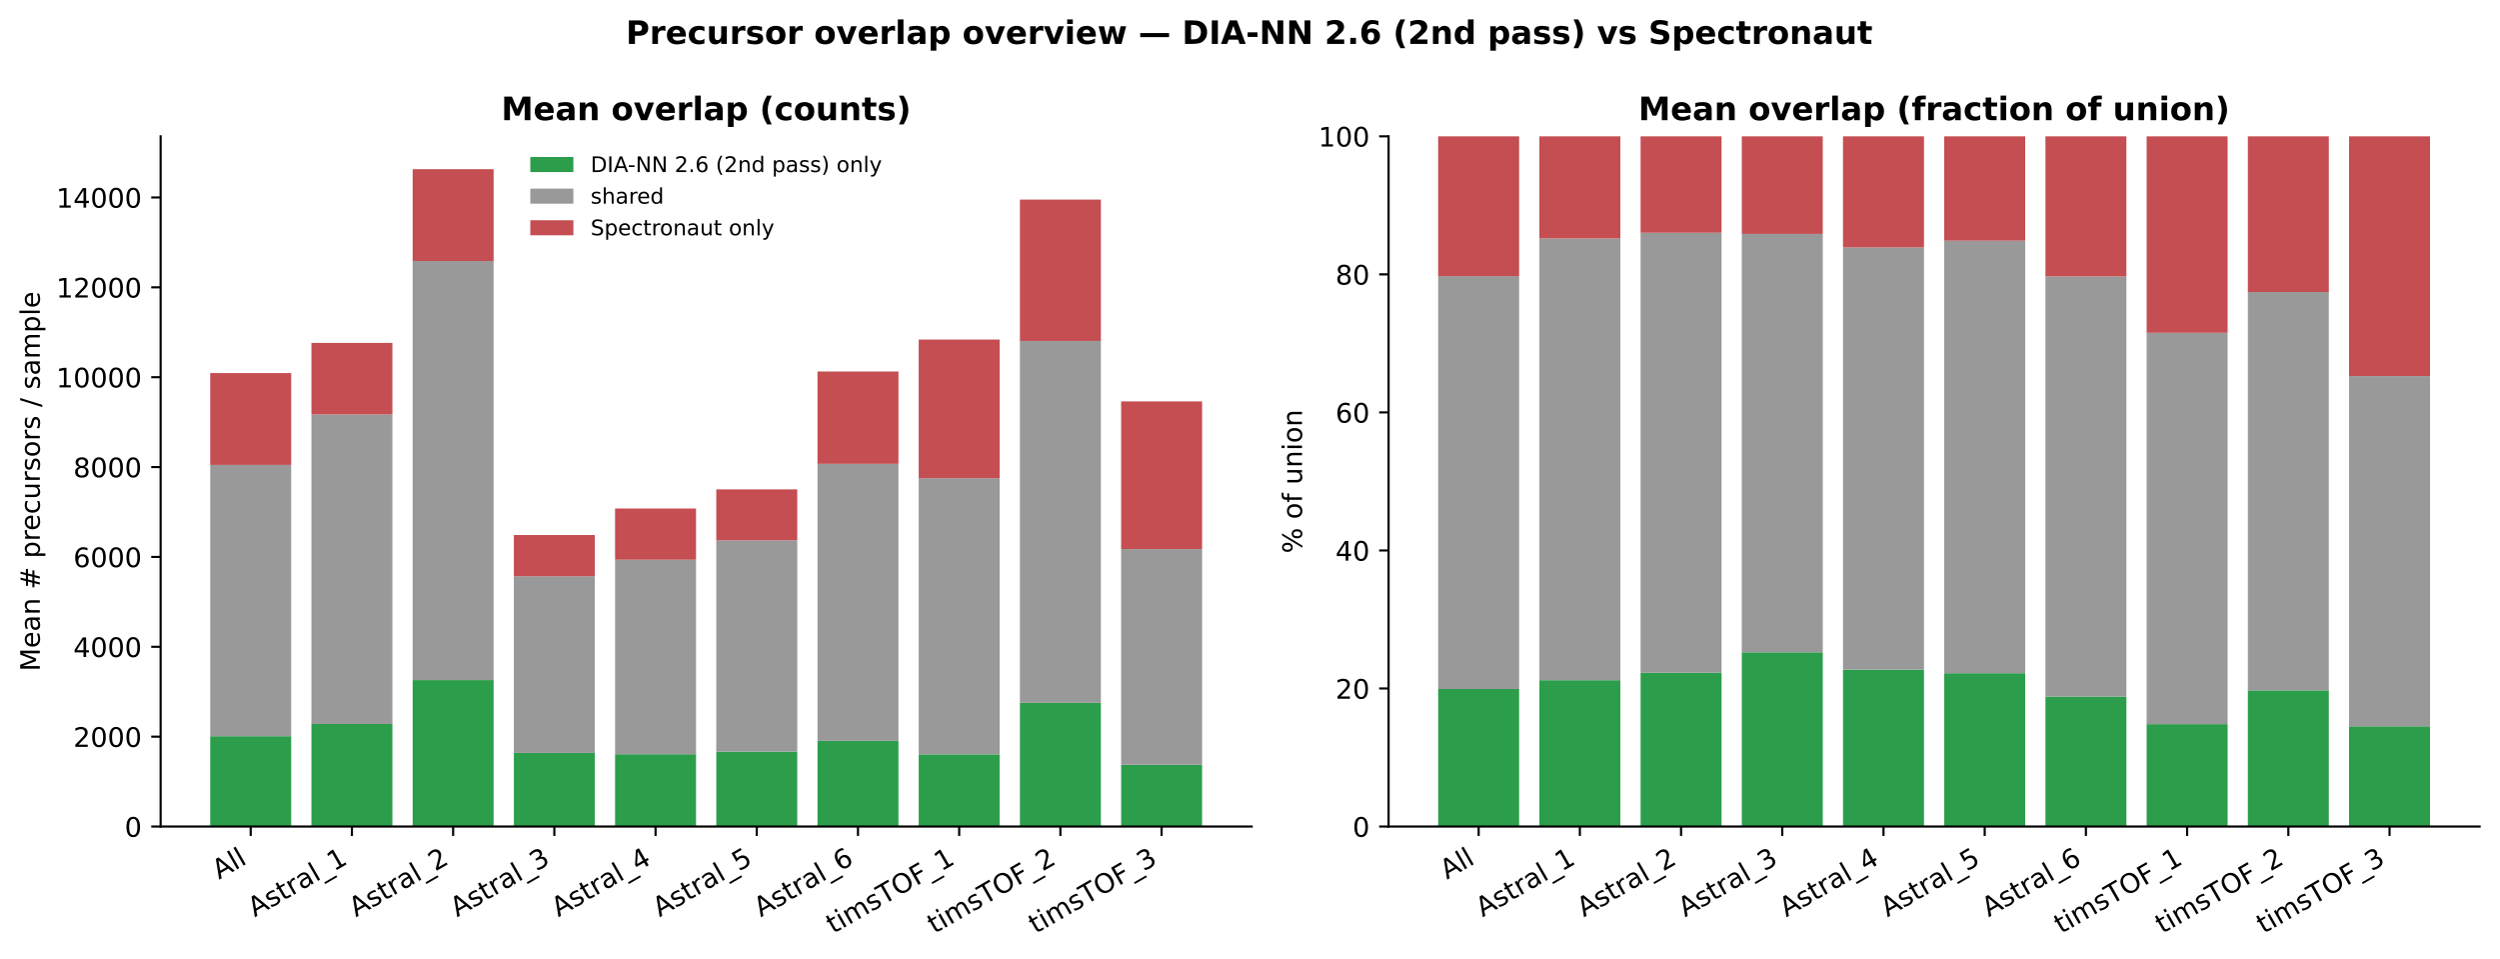
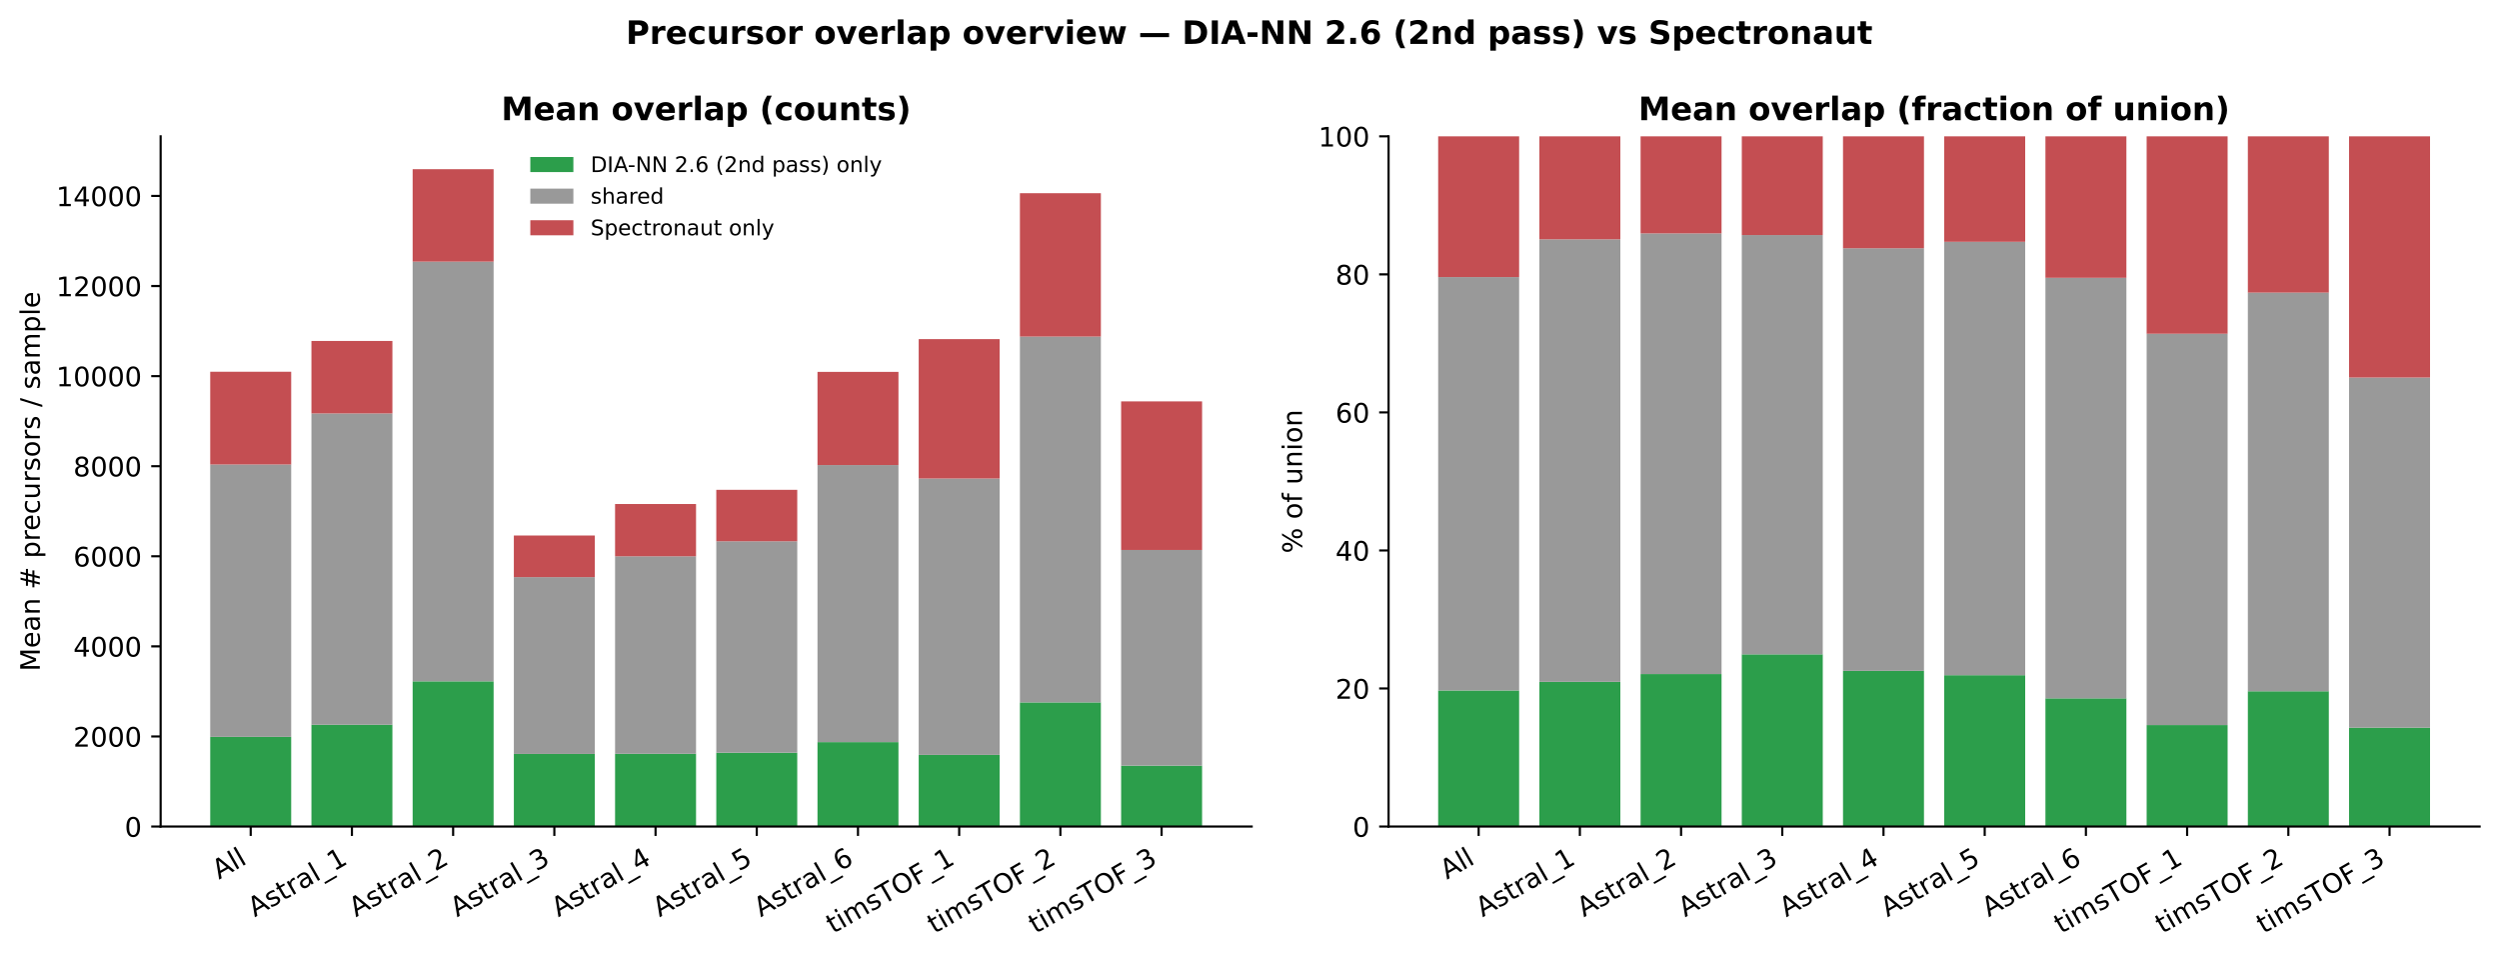
<svg xmlns="http://www.w3.org/2000/svg" xmlns:xlink="http://www.w3.org/1999/xlink" width="928.621pt" height="356.206pt" viewBox="0 0 928.621 356.206" version="1.1">
  <defs>
    <style type="text/css">*{stroke-linejoin: round; stroke-linecap: butt}</style>
  </defs>
  <g id="figure_1">
    <g id="patch_1">
      <path d="M 0 356.206  L 928.621 356.206  L 928.621 0  L 0 0  L 0 356.206  z " style="fill: none" />
    </g>
    <g id="axes_1">
      <g id="patch_2">
        <path d="M 59.691 307.013  L 465.121 307.013  L 465.121 50.64  L 59.691 50.64  L 59.691 307.013  z " style="fill: none" />
      </g>
      <g id="patch_3">
-         <path d="M 78.119 307.013  L 108.207 307.013  L 108.207 273.453  L 78.119 273.453  z " clip-path="url(#p6c760262a8)" style="fill: #2c9e4b" />
+         <path d="M 78.119 307.013  L 108.207 307.013  L 108.207 273.704  L 78.119 273.704  z " clip-path="url(#p20001c83b3)" style="fill: #2c9e4b" />
      </g>
      <g id="patch_4">
-         <path d="M 115.729 307.013  L 145.816 307.013  L 145.816 268.919  L 115.729 268.919  z " clip-path="url(#p6c760262a8)" style="fill: #2c9e4b" />
+         <path d="M 115.729 307.013  L 145.816 307.013  L 145.816 269.204  L 115.729 269.204  z " clip-path="url(#p20001c83b3)" style="fill: #2c9e4b" />
      </g>
      <g id="patch_5">
-         <path d="M 153.338 307.013  L 183.426 307.013  L 183.426 252.614  L 153.338 252.614  z " clip-path="url(#p6c760262a8)" style="fill: #2c9e4b" />
+         <path d="M 153.338 307.013  L 183.426 307.013  L 183.426 253.069  L 153.338 253.069  z " clip-path="url(#p20001c83b3)" style="fill: #2c9e4b" />
      </g>
      <g id="patch_6">
-         <path d="M 190.948 307.013  L 221.035 307.013  L 221.035 279.673  L 190.948 279.673  z " clip-path="url(#p6c760262a8)" style="fill: #2c9e4b" />
+         <path d="M 190.948 307.013  L 221.035 307.013  L 221.035 280.047  L 190.948 280.047  z " clip-path="url(#p20001c83b3)" style="fill: #2c9e4b" />
      </g>
      <g id="patch_7">
-         <path d="M 228.557 307.013  L 258.645 307.013  L 258.645 280.156  L 228.557 280.156  z " clip-path="url(#p6c760262a8)" style="fill: #2c9e4b" />
+         <path d="M 228.557 307.013  L 258.645 307.013  L 258.645 279.994  L 228.557 279.994  z " clip-path="url(#p20001c83b3)" style="fill: #2c9e4b" />
      </g>
      <g id="patch_8">
-         <path d="M 266.167 307.013  L 296.254 307.013  L 296.254 279.187  L 266.167 279.187  z " clip-path="url(#p6c760262a8)" style="fill: #2c9e4b" />
+         <path d="M 266.167 307.013  L 296.254 307.013  L 296.254 279.591  L 266.167 279.591  z " clip-path="url(#p20001c83b3)" style="fill: #2c9e4b" />
      </g>
      <g id="patch_9">
-         <path d="M 303.776 307.013  L 333.864 307.013  L 333.864 275.179  L 303.776 275.179  z " clip-path="url(#p6c760262a8)" style="fill: #2c9e4b" />
+         <path d="M 303.776 307.013  L 333.864 307.013  L 333.864 275.652  L 303.776 275.652  z " clip-path="url(#p20001c83b3)" style="fill: #2c9e4b" />
      </g>
      <g id="patch_10">
-         <path d="M 341.385 307.013  L 371.473 307.013  L 371.473 280.185  L 341.385 280.185  z " clip-path="url(#p6c760262a8)" style="fill: #2c9e4b" />
+         <path d="M 341.385 307.013  L 371.473 307.013  L 371.473 280.397  L 341.385 280.397  z " clip-path="url(#p20001c83b3)" style="fill: #2c9e4b" />
      </g>
      <g id="patch_11">
-         <path d="M 378.995 307.013  L 409.083 307.013  L 409.083 261.069  L 378.995 261.069  z " clip-path="url(#p6c760262a8)" style="fill: #2c9e4b" />
+         <path d="M 378.995 307.013  L 409.083 307.013  L 409.083 260.906  L 378.995 260.906  z " clip-path="url(#p20001c83b3)" style="fill: #2c9e4b" />
      </g>
      <g id="patch_12">
-         <path d="M 416.604 307.013  L 446.692 307.013  L 446.692 284.074  L 416.604 284.074  z " clip-path="url(#p6c760262a8)" style="fill: #2c9e4b" />
+         <path d="M 416.604 307.013  L 446.692 307.013  L 446.692 284.398  L 416.604 284.398  z " clip-path="url(#p20001c83b3)" style="fill: #2c9e4b" />
      </g>
      <g id="patch_13">
-         <path d="M 78.119 273.453  L 108.207 273.453  L 108.207 172.688  L 78.119 172.688  z " clip-path="url(#p6c760262a8)" style="fill: #999999" />
+         <path d="M 78.119 273.704  L 108.207 273.704  L 108.207 172.533  L 78.119 172.533  z " clip-path="url(#p20001c83b3)" style="fill: #999999" />
      </g>
      <g id="patch_14">
-         <path d="M 115.729 268.919  L 145.816 268.919  L 145.816 153.952  L 115.729 153.952  z " clip-path="url(#p6c760262a8)" style="fill: #999999" />
+         <path d="M 115.729 269.204  L 145.816 269.204  L 145.816 153.568  L 115.729 153.568  z " clip-path="url(#p20001c83b3)" style="fill: #999999" />
      </g>
      <g id="patch_15">
-         <path d="M 153.338 252.614  L 183.426 252.614  L 183.426 96.961  L 153.338 96.961  z " clip-path="url(#p6c760262a8)" style="fill: #999999" />
+         <path d="M 153.338 253.069  L 183.426 253.069  L 183.426 97.185  L 153.338 97.185  z " clip-path="url(#p20001c83b3)" style="fill: #999999" />
      </g>
      <g id="patch_16">
-         <path d="M 190.948 279.673  L 221.035 279.673  L 221.035 214.049  L 190.948 214.049  z " clip-path="url(#p6c760262a8)" style="fill: #999999" />
+         <path d="M 190.948 280.047  L 221.035 280.047  L 221.035 214.376  L 190.948 214.376  z " clip-path="url(#p20001c83b3)" style="fill: #999999" />
      </g>
      <g id="patch_17">
-         <path d="M 228.557 280.156  L 258.645 280.156  L 258.645 207.907  L 228.557 207.907  z " clip-path="url(#p6c760262a8)" style="fill: #999999" />
+         <path d="M 228.557 279.994  L 258.645 279.994  L 258.645 206.641  L 228.557 206.641  z " clip-path="url(#p20001c83b3)" style="fill: #999999" />
      </g>
      <g id="patch_18">
-         <path d="M 266.167 279.187  L 296.254 279.187  L 296.254 200.703  L 266.167 200.703  z " clip-path="url(#p6c760262a8)" style="fill: #999999" />
+         <path d="M 266.167 279.591  L 296.254 279.591  L 296.254 201.056  L 266.167 201.056  z " clip-path="url(#p20001c83b3)" style="fill: #999999" />
      </g>
      <g id="patch_19">
-         <path d="M 303.776 275.179  L 333.864 275.179  L 333.864 172.29  L 303.776 172.29  z " clip-path="url(#p6c760262a8)" style="fill: #999999" />
+         <path d="M 303.776 275.652  L 333.864 275.652  L 333.864 172.747  L 303.776 172.747  z " clip-path="url(#p20001c83b3)" style="fill: #999999" />
      </g>
      <g id="patch_20">
-         <path d="M 341.385 280.185  L 371.473 280.185  L 371.473 177.621  L 341.385 177.621  z " clip-path="url(#p6c760262a8)" style="fill: #999999" />
+         <path d="M 341.385 280.397  L 371.473 280.397  L 371.473 177.746  L 341.385 177.746  z " clip-path="url(#p20001c83b3)" style="fill: #999999" />
      </g>
      <g id="patch_21">
-         <path d="M 378.995 261.069  L 409.083 261.069  L 409.083 126.65  L 378.995 126.65  z " clip-path="url(#p6c760262a8)" style="fill: #999999" />
+         <path d="M 378.995 260.906  L 409.083 260.906  L 409.083 125.018  L 378.995 125.018  z " clip-path="url(#p20001c83b3)" style="fill: #999999" />
      </g>
      <g id="patch_22">
-         <path d="M 416.604 284.074  L 446.692 284.074  L 446.692 203.953  L 416.604 203.953  z " clip-path="url(#p6c760262a8)" style="fill: #999999" />
+         <path d="M 416.604 284.398  L 446.692 284.398  L 446.692 204.285  L 416.604 204.285  z " clip-path="url(#p20001c83b3)" style="fill: #999999" />
      </g>
      <g id="patch_23">
-         <path d="M 78.119 172.688  L 108.207 172.688  L 108.207 138.575  L 78.119 138.575  z " clip-path="url(#p6c760262a8)" style="fill: #c44e52" />
+         <path d="M 78.119 172.533  L 108.207 172.533  L 108.207 138.084  L 78.119 138.084  z " clip-path="url(#p20001c83b3)" style="fill: #c44e52" />
      </g>
      <g id="patch_24">
-         <path d="M 115.729 153.952  L 145.816 153.952  L 145.816 127.367  L 115.729 127.367  z " clip-path="url(#p6c760262a8)" style="fill: #c44e52" />
+         <path d="M 115.729 153.568  L 145.816 153.568  L 145.816 126.646  L 115.729 126.646  z " clip-path="url(#p20001c83b3)" style="fill: #c44e52" />
      </g>
      <g id="patch_25">
-         <path d="M 153.338 96.961  L 183.426 96.961  L 183.426 62.848  L 153.338 62.848  z " clip-path="url(#p6c760262a8)" style="fill: #c44e52" />
+         <path d="M 153.338 97.185  L 183.426 97.185  L 183.426 62.848  L 153.338 62.848  z " clip-path="url(#p20001c83b3)" style="fill: #c44e52" />
      </g>
      <g id="patch_26">
-         <path d="M 190.948 214.049  L 221.035 214.049  L 221.035 198.734  L 190.948 198.734  z " clip-path="url(#p6c760262a8)" style="fill: #c44e52" />
+         <path d="M 190.948 214.376  L 221.035 214.376  L 221.035 198.915  L 190.948 198.915  z " clip-path="url(#p20001c83b3)" style="fill: #c44e52" />
      </g>
      <g id="patch_27">
-         <path d="M 228.557 207.907  L 258.645 207.907  L 258.645 188.886  L 228.557 188.886  z " clip-path="url(#p6c760262a8)" style="fill: #c44e52" />
+         <path d="M 228.557 206.641  L 258.645 206.641  L 258.645 187.216  L 228.557 187.216  z " clip-path="url(#p20001c83b3)" style="fill: #c44e52" />
      </g>
      <g id="patch_28">
-         <path d="M 266.167 200.703  L 296.254 200.703  L 296.254 181.775  L 266.167 181.775  z " clip-path="url(#p6c760262a8)" style="fill: #c44e52" />
+         <path d="M 266.167 201.056  L 296.254 201.056  L 296.254 181.946  L 266.167 181.946  z " clip-path="url(#p20001c83b3)" style="fill: #c44e52" />
      </g>
      <g id="patch_29">
-         <path d="M 303.776 172.29  L 333.864 172.29  L 333.864 137.991  L 303.776 137.991  z " clip-path="url(#p6c760262a8)" style="fill: #c44e52" />
+         <path d="M 303.776 172.747  L 333.864 172.747  L 333.864 138.135  L 303.776 138.135  z " clip-path="url(#p20001c83b3)" style="fill: #c44e52" />
      </g>
      <g id="patch_30">
-         <path d="M 341.385 177.621  L 371.473 177.621  L 371.473 126.121  L 341.385 126.121  z " clip-path="url(#p6c760262a8)" style="fill: #c44e52" />
+         <path d="M 341.385 177.746  L 371.473 177.746  L 371.473 125.964  L 341.385 125.964  z " clip-path="url(#p20001c83b3)" style="fill: #c44e52" />
      </g>
      <g id="patch_31">
-         <path d="M 378.995 126.65  L 409.083 126.65  L 409.083 74.138  L 378.995 74.138  z " clip-path="url(#p6c760262a8)" style="fill: #c44e52" />
+         <path d="M 378.995 125.018  L 409.083 125.018  L 409.083 71.764  L 378.995 71.764  z " clip-path="url(#p20001c83b3)" style="fill: #c44e52" />
      </g>
      <g id="patch_32">
-         <path d="M 416.604 203.953  L 446.692 203.953  L 446.692 149.096  L 416.604 149.096  z " clip-path="url(#p6c760262a8)" style="fill: #c44e52" />
+         <path d="M 416.604 204.285  L 446.692 204.285  L 446.692 149.098  L 416.604 149.098  z " clip-path="url(#p20001c83b3)" style="fill: #c44e52" />
      </g>
      <g id="matplotlib.axis_1">
        <g id="xtick_1">
          <g id="line2d_1">
            <defs>
-               <path id="m33839b082f" d="M 0 0  L 0 3.5  " style="stroke: #000000; stroke-width: 0.8" />
+               <path id="m7e821d8a51" d="M 0 0  L 0 3.5  " style="stroke: #000000; stroke-width: 0.8" />
            </defs>
            <g>
-               <use xlink:href="#m33839b082f" x="93.163" y="307.013" style="stroke: #000000; stroke-width: 0.8" />
+               <use xlink:href="#m7e821d8a51" x="93.163" y="307.013" style="stroke: #000000; stroke-width: 0.8" />
            </g>
          </g>
          <g id="text_1">
            <text style="font-size: 10px; font-family: 'DejaVu Sans', 'Bitstream Vera Sans', 'Computer Modern Sans Serif', 'Lucida Grande', 'Verdana', 'Geneva', 'Lucid', 'Arial', 'Helvetica', 'Avant Garde', sans-serif" transform="translate(81.38719 326.7917) rotate(-30)">All</text>
          </g>
        </g>
        <g id="xtick_2">
          <g id="line2d_2">
            <g>
-               <use xlink:href="#m33839b082f" x="130.773" y="307.013" style="stroke: #000000; stroke-width: 0.8" />
+               <use xlink:href="#m7e821d8a51" x="130.773" y="307.013" style="stroke: #000000; stroke-width: 0.8" />
            </g>
          </g>
          <g id="text_2">
            <text style="font-size: 10px; font-family: 'DejaVu Sans', 'Bitstream Vera Sans', 'Computer Modern Sans Serif', 'Lucida Grande', 'Verdana', 'Geneva', 'Lucid', 'Arial', 'Helvetica', 'Avant Garde', sans-serif" transform="translate(94.64948 340.7682) rotate(-30)">Astral_1</text>
          </g>
        </g>
        <g id="xtick_3">
          <g id="line2d_3">
            <g>
-               <use xlink:href="#m33839b082f" x="168.382" y="307.013" style="stroke: #000000; stroke-width: 0.8" />
+               <use xlink:href="#m7e821d8a51" x="168.382" y="307.013" style="stroke: #000000; stroke-width: 0.8" />
            </g>
          </g>
          <g id="text_3">
            <text style="font-size: 10px; font-family: 'DejaVu Sans', 'Bitstream Vera Sans', 'Computer Modern Sans Serif', 'Lucida Grande', 'Verdana', 'Geneva', 'Lucid', 'Arial', 'Helvetica', 'Avant Garde', sans-serif" transform="translate(132.2589 340.7682) rotate(-30)">Astral_2</text>
          </g>
        </g>
        <g id="xtick_4">
          <g id="line2d_4">
            <g>
-               <use xlink:href="#m33839b082f" x="205.991" y="307.013" style="stroke: #000000; stroke-width: 0.8" />
+               <use xlink:href="#m7e821d8a51" x="205.991" y="307.013" style="stroke: #000000; stroke-width: 0.8" />
            </g>
          </g>
          <g id="text_4">
            <text style="font-size: 10px; font-family: 'DejaVu Sans', 'Bitstream Vera Sans', 'Computer Modern Sans Serif', 'Lucida Grande', 'Verdana', 'Geneva', 'Lucid', 'Arial', 'Helvetica', 'Avant Garde', sans-serif" transform="translate(169.8684 340.7682) rotate(-30)">Astral_3</text>
          </g>
        </g>
        <g id="xtick_5">
          <g id="line2d_5">
            <g>
-               <use xlink:href="#m33839b082f" x="243.601" y="307.013" style="stroke: #000000; stroke-width: 0.8" />
+               <use xlink:href="#m7e821d8a51" x="243.601" y="307.013" style="stroke: #000000; stroke-width: 0.8" />
            </g>
          </g>
          <g id="text_5">
            <text style="font-size: 10px; font-family: 'DejaVu Sans', 'Bitstream Vera Sans', 'Computer Modern Sans Serif', 'Lucida Grande', 'Verdana', 'Geneva', 'Lucid', 'Arial', 'Helvetica', 'Avant Garde', sans-serif" transform="translate(207.4779 340.7682) rotate(-30)">Astral_4</text>
          </g>
        </g>
        <g id="xtick_6">
          <g id="line2d_6">
            <g>
-               <use xlink:href="#m33839b082f" x="281.21" y="307.013" style="stroke: #000000; stroke-width: 0.8" />
+               <use xlink:href="#m7e821d8a51" x="281.21" y="307.013" style="stroke: #000000; stroke-width: 0.8" />
            </g>
          </g>
          <g id="text_6">
            <text style="font-size: 10px; font-family: 'DejaVu Sans', 'Bitstream Vera Sans', 'Computer Modern Sans Serif', 'Lucida Grande', 'Verdana', 'Geneva', 'Lucid', 'Arial', 'Helvetica', 'Avant Garde', sans-serif" transform="translate(245.0873 340.7682) rotate(-30)">Astral_5</text>
          </g>
        </g>
        <g id="xtick_7">
          <g id="line2d_7">
            <g>
-               <use xlink:href="#m33839b082f" x="318.82" y="307.013" style="stroke: #000000; stroke-width: 0.8" />
+               <use xlink:href="#m7e821d8a51" x="318.82" y="307.013" style="stroke: #000000; stroke-width: 0.8" />
            </g>
          </g>
          <g id="text_7">
            <text style="font-size: 10px; font-family: 'DejaVu Sans', 'Bitstream Vera Sans', 'Computer Modern Sans Serif', 'Lucida Grande', 'Verdana', 'Geneva', 'Lucid', 'Arial', 'Helvetica', 'Avant Garde', sans-serif" transform="translate(282.6968 340.7682) rotate(-30)">Astral_6</text>
          </g>
        </g>
        <g id="xtick_8">
          <g id="line2d_8">
            <g>
-               <use xlink:href="#m33839b082f" x="356.429" y="307.013" style="stroke: #000000; stroke-width: 0.8" />
+               <use xlink:href="#m7e821d8a51" x="356.429" y="307.013" style="stroke: #000000; stroke-width: 0.8" />
            </g>
          </g>
          <g id="text_8">
            <text style="font-size: 10px; font-family: 'DejaVu Sans', 'Bitstream Vera Sans', 'Computer Modern Sans Serif', 'Lucida Grande', 'Verdana', 'Geneva', 'Lucid', 'Arial', 'Helvetica', 'Avant Garde', sans-serif" transform="translate(309.5743 346.9643) rotate(-30)">timsTOF_1</text>
          </g>
        </g>
        <g id="xtick_9">
          <g id="line2d_9">
            <g>
-               <use xlink:href="#m33839b082f" x="394.039" y="307.013" style="stroke: #000000; stroke-width: 0.8" />
+               <use xlink:href="#m7e821d8a51" x="394.039" y="307.013" style="stroke: #000000; stroke-width: 0.8" />
            </g>
          </g>
          <g id="text_9">
            <text style="font-size: 10px; font-family: 'DejaVu Sans', 'Bitstream Vera Sans', 'Computer Modern Sans Serif', 'Lucida Grande', 'Verdana', 'Geneva', 'Lucid', 'Arial', 'Helvetica', 'Avant Garde', sans-serif" transform="translate(347.1838 346.9643) rotate(-30)">timsTOF_2</text>
          </g>
        </g>
        <g id="xtick_10">
          <g id="line2d_10">
            <g>
-               <use xlink:href="#m33839b082f" x="431.648" y="307.013" style="stroke: #000000; stroke-width: 0.8" />
+               <use xlink:href="#m7e821d8a51" x="431.648" y="307.013" style="stroke: #000000; stroke-width: 0.8" />
            </g>
          </g>
          <g id="text_10">
            <text style="font-size: 10px; font-family: 'DejaVu Sans', 'Bitstream Vera Sans', 'Computer Modern Sans Serif', 'Lucida Grande', 'Verdana', 'Geneva', 'Lucid', 'Arial', 'Helvetica', 'Avant Garde', sans-serif" transform="translate(384.7932 346.9643) rotate(-30)">timsTOF_3</text>
          </g>
        </g>
      </g>
      <g id="matplotlib.axis_2">
        <g id="ytick_1">
          <g id="line2d_11">
            <defs>
-               <path id="m644add5b9a" d="M 0 0  L -3.5 0  " style="stroke: #000000; stroke-width: 0.8" />
+               <path id="m558538917a" d="M 0 0  L -3.5 0  " style="stroke: #000000; stroke-width: 0.8" />
            </defs>
            <g>
-               <use xlink:href="#m644add5b9a" x="59.691" y="307.013" style="stroke: #000000; stroke-width: 0.8" />
+               <use xlink:href="#m558538917a" x="59.691" y="307.013" style="stroke: #000000; stroke-width: 0.8" />
            </g>
          </g>
          <g id="text_11">
            <text style="font-size: 10px; font-family: 'DejaVu Sans', 'Bitstream Vera Sans', 'Computer Modern Sans Serif', 'Lucida Grande', 'Verdana', 'Geneva', 'Lucid', 'Arial', 'Helvetica', 'Avant Garde', sans-serif; text-anchor: end" x="52.691" y="310.812" transform="rotate(-0 52.69062 310.812)">0</text>
          </g>
        </g>
        <g id="ytick_2">
          <g id="line2d_12">
            <g>
-               <use xlink:href="#m644add5b9a" x="59.691" y="273.632" style="stroke: #000000; stroke-width: 0.8" />
+               <use xlink:href="#m558538917a" x="59.691" y="273.552" style="stroke: #000000; stroke-width: 0.8" />
            </g>
          </g>
          <g id="text_12">
-             <text style="font-size: 10px; font-family: 'DejaVu Sans', 'Bitstream Vera Sans', 'Computer Modern Sans Serif', 'Lucida Grande', 'Verdana', 'Geneva', 'Lucid', 'Arial', 'Helvetica', 'Avant Garde', sans-serif; text-anchor: end" x="52.691" y="277.431" transform="rotate(-0 52.69062 277.4308)">2000</text>
+             <text style="font-size: 10px; font-family: 'DejaVu Sans', 'Bitstream Vera Sans', 'Computer Modern Sans Serif', 'Lucida Grande', 'Verdana', 'Geneva', 'Lucid', 'Arial', 'Helvetica', 'Avant Garde', sans-serif; text-anchor: end" x="52.691" y="277.351" transform="rotate(-0 52.69062 277.3508)">2000</text>
          </g>
        </g>
        <g id="ytick_3">
          <g id="line2d_13">
            <g>
-               <use xlink:href="#m644add5b9a" x="59.691" y="240.25" style="stroke: #000000; stroke-width: 0.8" />
+               <use xlink:href="#m558538917a" x="59.691" y="240.09" style="stroke: #000000; stroke-width: 0.8" />
            </g>
          </g>
          <g id="text_13">
-             <text style="font-size: 10px; font-family: 'DejaVu Sans', 'Bitstream Vera Sans', 'Computer Modern Sans Serif', 'Lucida Grande', 'Verdana', 'Geneva', 'Lucid', 'Arial', 'Helvetica', 'Avant Garde', sans-serif; text-anchor: end" x="52.691" y="244.05" transform="rotate(-0 52.69062 244.0496)">4000</text>
+             <text style="font-size: 10px; font-family: 'DejaVu Sans', 'Bitstream Vera Sans', 'Computer Modern Sans Serif', 'Lucida Grande', 'Verdana', 'Geneva', 'Lucid', 'Arial', 'Helvetica', 'Avant Garde', sans-serif; text-anchor: end" x="52.691" y="243.89" transform="rotate(-0 52.69062 243.8897)">4000</text>
          </g>
        </g>
        <g id="ytick_4">
          <g id="line2d_14">
            <g>
-               <use xlink:href="#m644add5b9a" x="59.691" y="206.869" style="stroke: #000000; stroke-width: 0.8" />
+               <use xlink:href="#m558538917a" x="59.691" y="206.629" style="stroke: #000000; stroke-width: 0.8" />
            </g>
          </g>
          <g id="text_14">
-             <text style="font-size: 10px; font-family: 'DejaVu Sans', 'Bitstream Vera Sans', 'Computer Modern Sans Serif', 'Lucida Grande', 'Verdana', 'Geneva', 'Lucid', 'Arial', 'Helvetica', 'Avant Garde', sans-serif; text-anchor: end" x="52.691" y="210.668" transform="rotate(-0 52.69062 210.6684)">6000</text>
+             <text style="font-size: 10px; font-family: 'DejaVu Sans', 'Bitstream Vera Sans', 'Computer Modern Sans Serif', 'Lucida Grande', 'Verdana', 'Geneva', 'Lucid', 'Arial', 'Helvetica', 'Avant Garde', sans-serif; text-anchor: end" x="52.691" y="210.429" transform="rotate(-0 52.69062 210.4285)">6000</text>
          </g>
        </g>
        <g id="ytick_5">
          <g id="line2d_15">
            <g>
-               <use xlink:href="#m644add5b9a" x="59.691" y="173.488" style="stroke: #000000; stroke-width: 0.8" />
+               <use xlink:href="#m558538917a" x="59.691" y="173.168" style="stroke: #000000; stroke-width: 0.8" />
            </g>
          </g>
          <g id="text_15">
-             <text style="font-size: 10px; font-family: 'DejaVu Sans', 'Bitstream Vera Sans', 'Computer Modern Sans Serif', 'Lucida Grande', 'Verdana', 'Geneva', 'Lucid', 'Arial', 'Helvetica', 'Avant Garde', sans-serif; text-anchor: end" x="52.691" y="177.287" transform="rotate(-0 52.69062 177.2872)">8000</text>
+             <text style="font-size: 10px; font-family: 'DejaVu Sans', 'Bitstream Vera Sans', 'Computer Modern Sans Serif', 'Lucida Grande', 'Verdana', 'Geneva', 'Lucid', 'Arial', 'Helvetica', 'Avant Garde', sans-serif; text-anchor: end" x="52.691" y="176.967" transform="rotate(-0 52.69062 176.9673)">8000</text>
          </g>
        </g>
        <g id="ytick_6">
          <g id="line2d_16">
            <g>
-               <use xlink:href="#m644add5b9a" x="59.691" y="140.107" style="stroke: #000000; stroke-width: 0.8" />
+               <use xlink:href="#m558538917a" x="59.691" y="139.707" style="stroke: #000000; stroke-width: 0.8" />
            </g>
          </g>
          <g id="text_16">
-             <text style="font-size: 10px; font-family: 'DejaVu Sans', 'Bitstream Vera Sans', 'Computer Modern Sans Serif', 'Lucida Grande', 'Verdana', 'Geneva', 'Lucid', 'Arial', 'Helvetica', 'Avant Garde', sans-serif; text-anchor: end" x="52.691" y="143.906" transform="rotate(-0 52.69062 143.906)">10000</text>
+             <text style="font-size: 10px; font-family: 'DejaVu Sans', 'Bitstream Vera Sans', 'Computer Modern Sans Serif', 'Lucida Grande', 'Verdana', 'Geneva', 'Lucid', 'Arial', 'Helvetica', 'Avant Garde', sans-serif; text-anchor: end" x="52.691" y="143.506" transform="rotate(-0 52.69062 143.5062)">10000</text>
          </g>
        </g>
        <g id="ytick_7">
          <g id="line2d_17">
            <g>
-               <use xlink:href="#m644add5b9a" x="59.691" y="106.726" style="stroke: #000000; stroke-width: 0.8" />
+               <use xlink:href="#m558538917a" x="59.691" y="106.246" style="stroke: #000000; stroke-width: 0.8" />
            </g>
          </g>
          <g id="text_17">
-             <text style="font-size: 10px; font-family: 'DejaVu Sans', 'Bitstream Vera Sans', 'Computer Modern Sans Serif', 'Lucida Grande', 'Verdana', 'Geneva', 'Lucid', 'Arial', 'Helvetica', 'Avant Garde', sans-serif; text-anchor: end" x="52.691" y="110.525" transform="rotate(-0 52.69062 110.5249)">12000</text>
+             <text style="font-size: 10px; font-family: 'DejaVu Sans', 'Bitstream Vera Sans', 'Computer Modern Sans Serif', 'Lucida Grande', 'Verdana', 'Geneva', 'Lucid', 'Arial', 'Helvetica', 'Avant Garde', sans-serif; text-anchor: end" x="52.691" y="110.045" transform="rotate(-0 52.69062 110.045)">12000</text>
          </g>
        </g>
        <g id="ytick_8">
          <g id="line2d_18">
            <g>
-               <use xlink:href="#m644add5b9a" x="59.691" y="73.344" style="stroke: #000000; stroke-width: 0.8" />
+               <use xlink:href="#m558538917a" x="59.691" y="72.785" style="stroke: #000000; stroke-width: 0.8" />
            </g>
          </g>
          <g id="text_18">
-             <text style="font-size: 10px; font-family: 'DejaVu Sans', 'Bitstream Vera Sans', 'Computer Modern Sans Serif', 'Lucida Grande', 'Verdana', 'Geneva', 'Lucid', 'Arial', 'Helvetica', 'Avant Garde', sans-serif; text-anchor: end" x="52.691" y="77.144" transform="rotate(-0 52.69062 77.14367)">14000</text>
+             <text style="font-size: 10px; font-family: 'DejaVu Sans', 'Bitstream Vera Sans', 'Computer Modern Sans Serif', 'Lucida Grande', 'Verdana', 'Geneva', 'Lucid', 'Arial', 'Helvetica', 'Avant Garde', sans-serif; text-anchor: end" x="52.691" y="76.584" transform="rotate(-0 52.69062 76.58386)">14000</text>
          </g>
        </g>
        <g id="text_19">
          <text style="font-size: 10px; font-family: 'DejaVu Sans', 'Bitstream Vera Sans', 'Computer Modern Sans Serif', 'Lucida Grande', 'Verdana', 'Geneva', 'Lucid', 'Arial', 'Helvetica', 'Avant Garde', sans-serif; text-anchor: middle" x="14.798" y="178.826" transform="rotate(-90 14.79844 178.8264)">Mean # precursors / sample</text>
        </g>
      </g>
      <g id="patch_33">
        <path d="M 59.691 307.013  L 59.691 50.64  " style="fill: none; stroke: #000000; stroke-width: 0.8; stroke-linejoin: miter; stroke-linecap: square" />
      </g>
      <g id="patch_34">
        <path d="M 59.691 307.013  L 465.121 307.013  " style="fill: none; stroke: #000000; stroke-width: 0.8; stroke-linejoin: miter; stroke-linecap: square" />
      </g>
      <g id="text_20">
        <text style="font-weight: 700; font-size: 12px; font-family: 'DejaVu Sans', 'Bitstream Vera Sans', 'Computer Modern Sans Serif', 'Lucida Grande', 'Verdana', 'Geneva', 'Lucid', 'Arial', 'Helvetica', 'Avant Garde', sans-serif; text-anchor: middle" x="262.406" y="44.64" transform="rotate(-0 262.4056 44.64)">Mean overlap (counts)</text>
      </g>
      <g id="legend_1">
        <g id="patch_35">
          <path d="M 197.065 63.919  L 213.065 63.919  L 213.065 58.319  L 197.065 58.319  z " style="fill: #2c9e4b" />
        </g>
        <g id="text_21">
          <text style="font-size: 8px; font-family: 'DejaVu Sans', 'Bitstream Vera Sans', 'Computer Modern Sans Serif', 'Lucida Grande', 'Verdana', 'Geneva', 'Lucid', 'Arial', 'Helvetica', 'Avant Garde', sans-serif; text-anchor: start" x="219.465" y="63.919" transform="rotate(-0 219.465 63.91875)">DIA-NN 2.6 (2nd pass) only</text>
        </g>
        <g id="patch_36">
          <path d="M 197.065 75.661  L 213.065 75.661  L 213.065 70.061  L 197.065 70.061  z " style="fill: #999999" />
        </g>
        <g id="text_22">
          <text style="font-size: 8px; font-family: 'DejaVu Sans', 'Bitstream Vera Sans', 'Computer Modern Sans Serif', 'Lucida Grande', 'Verdana', 'Geneva', 'Lucid', 'Arial', 'Helvetica', 'Avant Garde', sans-serif; text-anchor: start" x="219.465" y="75.661" transform="rotate(-0 219.465 75.66125)">shared</text>
        </g>
        <g id="patch_37">
          <path d="M 197.065 87.404  L 213.065 87.404  L 213.065 81.804  L 197.065 81.804  z " style="fill: #c44e52" />
        </g>
        <g id="text_23">
          <text style="font-size: 8px; font-family: 'DejaVu Sans', 'Bitstream Vera Sans', 'Computer Modern Sans Serif', 'Lucida Grande', 'Verdana', 'Geneva', 'Lucid', 'Arial', 'Helvetica', 'Avant Garde', sans-serif; text-anchor: start" x="219.465" y="87.404" transform="rotate(-0 219.465 87.40375)">Spectronaut only</text>
        </g>
      </g>
    </g>
    <g id="axes_2">
      <g id="patch_38">
        <path d="M 515.991 307.013  L 921.421 307.013  L 921.421 50.64  L 515.991 50.64  L 515.991 307.013  z " style="fill: none" />
      </g>
      <g id="patch_39">
-         <path d="M 534.419 307.013  L 564.507 307.013  L 564.507 255.932  L 534.419 255.932  z " clip-path="url(#p233b4b2316)" style="fill: #2c9e4b" />
+         <path d="M 534.419 307.013  L 564.507 307.013  L 564.507 256.462  L 534.419 256.462  z " clip-path="url(#pdc34c098f2)" style="fill: #2c9e4b" />
      </g>
      <g id="patch_40">
-         <path d="M 572.029 307.013  L 602.116 307.013  L 602.116 252.648  L 572.029 252.648  z " clip-path="url(#p233b4b2316)" style="fill: #2c9e4b" />
+         <path d="M 572.029 307.013  L 602.116 307.013  L 602.116 253.272  L 572.029 253.272  z " clip-path="url(#pdc34c098f2)" style="fill: #2c9e4b" />
      </g>
      <g id="patch_41">
-         <path d="M 609.638 307.013  L 639.726 307.013  L 639.726 249.894  L 609.638 249.894  z " clip-path="url(#p233b4b2316)" style="fill: #2c9e4b" />
+         <path d="M 609.638 307.013  L 639.726 307.013  L 639.726 250.372  L 609.638 250.372  z " clip-path="url(#pdc34c098f2)" style="fill: #2c9e4b" />
      </g>
      <g id="patch_42">
-         <path d="M 647.248 307.013  L 677.335 307.013  L 677.335 242.28  L 647.248 242.28  z " clip-path="url(#p233b4b2316)" style="fill: #2c9e4b" />
+         <path d="M 647.248 307.013  L 677.335 307.013  L 677.335 243.059  L 647.248 243.059  z " clip-path="url(#pdc34c098f2)" style="fill: #2c9e4b" />
      </g>
      <g id="patch_43">
-         <path d="M 684.857 307.013  L 714.945 307.013  L 714.945 248.725  L 684.857 248.725  z " clip-path="url(#p233b4b2316)" style="fill: #2c9e4b" />
+         <path d="M 684.857 307.013  L 714.945 307.013  L 714.945 249.19  L 684.857 249.19  z " clip-path="url(#pdc34c098f2)" style="fill: #2c9e4b" />
      </g>
      <g id="patch_44">
-         <path d="M 722.467 307.013  L 752.554 307.013  L 752.554 250.051  L 722.467 250.051  z " clip-path="url(#p233b4b2316)" style="fill: #2c9e4b" />
+         <path d="M 722.467 307.013  L 752.554 307.013  L 752.554 250.802  L 722.467 250.802  z " clip-path="url(#pdc34c098f2)" style="fill: #2c9e4b" />
      </g>
      <g id="patch_45">
-         <path d="M 760.076 307.013  L 790.164 307.013  L 790.164 258.727  L 760.076 258.727  z " clip-path="url(#p233b4b2316)" style="fill: #2c9e4b" />
+         <path d="M 760.076 307.013  L 790.164 307.013  L 790.164 259.403  L 760.076 259.403  z " clip-path="url(#pdc34c098f2)" style="fill: #2c9e4b" />
      </g>
      <g id="patch_46">
-         <path d="M 797.685 307.013  L 827.773 307.013  L 827.773 268.99  L 797.685 268.99  z " clip-path="url(#p233b4b2316)" style="fill: #2c9e4b" />
+         <path d="M 797.685 307.013  L 827.773 307.013  L 827.773 269.324  L 797.685 269.324  z " clip-path="url(#pdc34c098f2)" style="fill: #2c9e4b" />
      </g>
      <g id="patch_47">
-         <path d="M 835.295 307.013  L 865.383 307.013  L 865.383 256.433  L 835.295 256.433  z " clip-path="url(#p233b4b2316)" style="fill: #2c9e4b" />
+         <path d="M 835.295 307.013  L 865.383 307.013  L 865.383 256.765  L 835.295 256.765  z " clip-path="url(#pdc34c098f2)" style="fill: #2c9e4b" />
      </g>
      <g id="patch_48">
-         <path d="M 872.904 307.013  L 902.992 307.013  L 902.992 269.772  L 872.904 269.772  z " clip-path="url(#p233b4b2316)" style="fill: #2c9e4b" />
+         <path d="M 872.904 307.013  L 902.992 307.013  L 902.992 270.299  L 872.904 270.299  z " clip-path="url(#pdc34c098f2)" style="fill: #2c9e4b" />
      </g>
      <g id="patch_49">
-         <path d="M 534.419 255.932  L 564.507 255.932  L 564.507 102.561  L 534.419 102.561  z " clip-path="url(#p233b4b2316)" style="fill: #999999" />
+         <path d="M 534.419 256.462  L 564.507 256.462  L 564.507 102.921  L 534.419 102.921  z " clip-path="url(#pdc34c098f2)" style="fill: #999999" />
      </g>
      <g id="patch_50">
-         <path d="M 572.029 252.648  L 602.116 252.648  L 602.116 88.58  L 572.029 88.58  z " clip-path="url(#p233b4b2316)" style="fill: #999999" />
+         <path d="M 572.029 253.272  L 602.116 253.272  L 602.116 88.907  L 572.029 88.907  z " clip-path="url(#pdc34c098f2)" style="fill: #999999" />
      </g>
      <g id="patch_51">
-         <path d="M 609.638 249.894  L 639.726 249.894  L 639.726 86.458  L 609.638 86.458  z " clip-path="url(#p233b4b2316)" style="fill: #999999" />
+         <path d="M 609.638 250.372  L 639.726 250.372  L 639.726 86.694  L 609.638 86.694  z " clip-path="url(#pdc34c098f2)" style="fill: #999999" />
      </g>
      <g id="patch_52">
-         <path d="M 647.248 242.28  L 677.335 242.28  L 677.335 86.901  L 647.248 86.901  z " clip-path="url(#p233b4b2316)" style="fill: #999999" />
+         <path d="M 647.248 243.059  L 677.335 243.059  L 677.335 87.308  L 647.248 87.308  z " clip-path="url(#pdc34c098f2)" style="fill: #999999" />
      </g>
      <g id="patch_53">
-         <path d="M 684.857 248.725  L 714.945 248.725  L 714.945 91.921  L 684.857 91.921  z " clip-path="url(#p233b4b2316)" style="fill: #999999" />
+         <path d="M 684.857 249.19  L 714.945 249.19  L 714.945 92.211  L 684.857 92.211  z " clip-path="url(#pdc34c098f2)" style="fill: #999999" />
      </g>
      <g id="patch_54">
-         <path d="M 722.467 250.051  L 752.554 250.051  L 752.554 89.387  L 722.467 89.387  z " clip-path="url(#p233b4b2316)" style="fill: #999999" />
+         <path d="M 722.467 250.802  L 752.554 250.802  L 752.554 89.813  L 722.467 89.813  z " clip-path="url(#pdc34c098f2)" style="fill: #999999" />
      </g>
      <g id="patch_55">
-         <path d="M 760.076 258.727  L 790.164 258.727  L 790.164 102.665  L 760.076 102.665  z " clip-path="url(#p233b4b2316)" style="fill: #999999" />
+         <path d="M 760.076 259.403  L 790.164 259.403  L 790.164 103.184  L 760.076 103.184  z " clip-path="url(#pdc34c098f2)" style="fill: #999999" />
      </g>
      <g id="patch_56">
-         <path d="M 797.685 268.99  L 827.773 268.99  L 827.773 123.629  L 797.685 123.629  z " clip-path="url(#p233b4b2316)" style="fill: #999999" />
+         <path d="M 797.685 269.324  L 827.773 269.324  L 827.773 123.965  L 797.685 123.965  z " clip-path="url(#pdc34c098f2)" style="fill: #999999" />
      </g>
      <g id="patch_57">
-         <path d="M 835.295 256.433  L 865.383 256.433  L 865.383 108.451  L 835.295 108.451  z " clip-path="url(#p233b4b2316)" style="fill: #999999" />
+         <path d="M 835.295 256.765  L 865.383 256.765  L 865.383 108.676  L 835.295 108.676  z " clip-path="url(#pdc34c098f2)" style="fill: #999999" />
      </g>
      <g id="patch_58">
-         <path d="M 872.904 269.772  L 902.992 269.772  L 902.992 139.698  L 872.904 139.698  z " clip-path="url(#p233b4b2316)" style="fill: #999999" />
+         <path d="M 872.904 270.299  L 902.992 270.299  L 902.992 140.236  L 872.904 140.236  z " clip-path="url(#pdc34c098f2)" style="fill: #999999" />
      </g>
      <g id="patch_59">
-         <path d="M 534.419 102.561  L 564.507 102.561  L 564.507 50.64  L 534.419 50.64  z " clip-path="url(#p233b4b2316)" style="fill: #c44e52" />
+         <path d="M 534.419 102.921  L 564.507 102.921  L 564.507 50.64  L 534.419 50.64  z " clip-path="url(#pdc34c098f2)" style="fill: #c44e52" />
      </g>
      <g id="patch_60">
-         <path d="M 572.029 88.58  L 602.116 88.58  L 602.116 50.64  L 572.029 50.64  z " clip-path="url(#p233b4b2316)" style="fill: #c44e52" />
+         <path d="M 572.029 88.907  L 602.116 88.907  L 602.116 50.64  L 572.029 50.64  z " clip-path="url(#pdc34c098f2)" style="fill: #c44e52" />
      </g>
      <g id="patch_61">
-         <path d="M 609.638 86.458  L 639.726 86.458  L 639.726 50.64  L 609.638 50.64  z " clip-path="url(#p233b4b2316)" style="fill: #c44e52" />
+         <path d="M 609.638 86.694  L 639.726 86.694  L 639.726 50.64  L 609.638 50.64  z " clip-path="url(#pdc34c098f2)" style="fill: #c44e52" />
      </g>
      <g id="patch_62">
-         <path d="M 647.248 86.901  L 677.335 86.901  L 677.335 50.64  L 647.248 50.64  z " clip-path="url(#p233b4b2316)" style="fill: #c44e52" />
+         <path d="M 647.248 87.308  L 677.335 87.308  L 677.335 50.64  L 647.248 50.64  z " clip-path="url(#pdc34c098f2)" style="fill: #c44e52" />
      </g>
      <g id="patch_63">
-         <path d="M 684.857 91.921  L 714.945 91.921  L 714.945 50.64  L 684.857 50.64  z " clip-path="url(#p233b4b2316)" style="fill: #c44e52" />
+         <path d="M 684.857 92.211  L 714.945 92.211  L 714.945 50.64  L 684.857 50.64  z " clip-path="url(#pdc34c098f2)" style="fill: #c44e52" />
      </g>
      <g id="patch_64">
-         <path d="M 722.467 89.387  L 752.554 89.387  L 752.554 50.64  L 722.467 50.64  z " clip-path="url(#p233b4b2316)" style="fill: #c44e52" />
+         <path d="M 722.467 89.813  L 752.554 89.813  L 752.554 50.64  L 722.467 50.64  z " clip-path="url(#pdc34c098f2)" style="fill: #c44e52" />
      </g>
      <g id="patch_65">
-         <path d="M 760.076 102.665  L 790.164 102.665  L 790.164 50.64  L 760.076 50.64  z " clip-path="url(#p233b4b2316)" style="fill: #c44e52" />
+         <path d="M 760.076 103.184  L 790.164 103.184  L 790.164 50.64  L 760.076 50.64  z " clip-path="url(#pdc34c098f2)" style="fill: #c44e52" />
      </g>
      <g id="patch_66">
-         <path d="M 797.685 123.629  L 827.773 123.629  L 827.773 50.64  L 797.685 50.64  z " clip-path="url(#p233b4b2316)" style="fill: #c44e52" />
+         <path d="M 797.685 123.965  L 827.773 123.965  L 827.773 50.64  L 797.685 50.64  z " clip-path="url(#pdc34c098f2)" style="fill: #c44e52" />
      </g>
      <g id="patch_67">
-         <path d="M 835.295 108.451  L 865.383 108.451  L 865.383 50.64  L 835.295 50.64  z " clip-path="url(#p233b4b2316)" style="fill: #c44e52" />
+         <path d="M 835.295 108.676  L 865.383 108.676  L 865.383 50.64  L 835.295 50.64  z " clip-path="url(#pdc34c098f2)" style="fill: #c44e52" />
      </g>
      <g id="patch_68">
-         <path d="M 872.904 139.698  L 902.992 139.698  L 902.992 50.64  L 872.904 50.64  z " clip-path="url(#p233b4b2316)" style="fill: #c44e52" />
+         <path d="M 872.904 140.236  L 902.992 140.236  L 902.992 50.64  L 872.904 50.64  z " clip-path="url(#pdc34c098f2)" style="fill: #c44e52" />
      </g>
      <g id="matplotlib.axis_3">
        <g id="xtick_11">
          <g id="line2d_19">
            <g>
-               <use xlink:href="#m33839b082f" x="549.463" y="307.013" style="stroke: #000000; stroke-width: 0.8" />
+               <use xlink:href="#m7e821d8a51" x="549.463" y="307.013" style="stroke: #000000; stroke-width: 0.8" />
            </g>
          </g>
          <g id="text_24">
            <text style="font-size: 10px; font-family: 'DejaVu Sans', 'Bitstream Vera Sans', 'Computer Modern Sans Serif', 'Lucida Grande', 'Verdana', 'Geneva', 'Lucid', 'Arial', 'Helvetica', 'Avant Garde', sans-serif" transform="translate(537.6872 326.7917) rotate(-30)">All</text>
          </g>
        </g>
        <g id="xtick_12">
          <g id="line2d_20">
            <g>
-               <use xlink:href="#m33839b082f" x="587.073" y="307.013" style="stroke: #000000; stroke-width: 0.8" />
+               <use xlink:href="#m7e821d8a51" x="587.073" y="307.013" style="stroke: #000000; stroke-width: 0.8" />
            </g>
          </g>
          <g id="text_25">
            <text style="font-size: 10px; font-family: 'DejaVu Sans', 'Bitstream Vera Sans', 'Computer Modern Sans Serif', 'Lucida Grande', 'Verdana', 'Geneva', 'Lucid', 'Arial', 'Helvetica', 'Avant Garde', sans-serif" transform="translate(550.9495 340.7682) rotate(-30)">Astral_1</text>
          </g>
        </g>
        <g id="xtick_13">
          <g id="line2d_21">
            <g>
-               <use xlink:href="#m33839b082f" x="624.682" y="307.013" style="stroke: #000000; stroke-width: 0.8" />
+               <use xlink:href="#m7e821d8a51" x="624.682" y="307.013" style="stroke: #000000; stroke-width: 0.8" />
            </g>
          </g>
          <g id="text_26">
            <text style="font-size: 10px; font-family: 'DejaVu Sans', 'Bitstream Vera Sans', 'Computer Modern Sans Serif', 'Lucida Grande', 'Verdana', 'Geneva', 'Lucid', 'Arial', 'Helvetica', 'Avant Garde', sans-serif" transform="translate(588.5589 340.7682) rotate(-30)">Astral_2</text>
          </g>
        </g>
        <g id="xtick_14">
          <g id="line2d_22">
            <g>
-               <use xlink:href="#m33839b082f" x="662.291" y="307.013" style="stroke: #000000; stroke-width: 0.8" />
+               <use xlink:href="#m7e821d8a51" x="662.291" y="307.013" style="stroke: #000000; stroke-width: 0.8" />
            </g>
          </g>
          <g id="text_27">
            <text style="font-size: 10px; font-family: 'DejaVu Sans', 'Bitstream Vera Sans', 'Computer Modern Sans Serif', 'Lucida Grande', 'Verdana', 'Geneva', 'Lucid', 'Arial', 'Helvetica', 'Avant Garde', sans-serif" transform="translate(626.1684 340.7682) rotate(-30)">Astral_3</text>
          </g>
        </g>
        <g id="xtick_15">
          <g id="line2d_23">
            <g>
-               <use xlink:href="#m33839b082f" x="699.901" y="307.013" style="stroke: #000000; stroke-width: 0.8" />
+               <use xlink:href="#m7e821d8a51" x="699.901" y="307.013" style="stroke: #000000; stroke-width: 0.8" />
            </g>
          </g>
          <g id="text_28">
            <text style="font-size: 10px; font-family: 'DejaVu Sans', 'Bitstream Vera Sans', 'Computer Modern Sans Serif', 'Lucida Grande', 'Verdana', 'Geneva', 'Lucid', 'Arial', 'Helvetica', 'Avant Garde', sans-serif" transform="translate(663.7779 340.7682) rotate(-30)">Astral_4</text>
          </g>
        </g>
        <g id="xtick_16">
          <g id="line2d_24">
            <g>
-               <use xlink:href="#m33839b082f" x="737.51" y="307.013" style="stroke: #000000; stroke-width: 0.8" />
+               <use xlink:href="#m7e821d8a51" x="737.51" y="307.013" style="stroke: #000000; stroke-width: 0.8" />
            </g>
          </g>
          <g id="text_29">
            <text style="font-size: 10px; font-family: 'DejaVu Sans', 'Bitstream Vera Sans', 'Computer Modern Sans Serif', 'Lucida Grande', 'Verdana', 'Geneva', 'Lucid', 'Arial', 'Helvetica', 'Avant Garde', sans-serif" transform="translate(701.3873 340.7682) rotate(-30)">Astral_5</text>
          </g>
        </g>
        <g id="xtick_17">
          <g id="line2d_25">
            <g>
-               <use xlink:href="#m33839b082f" x="775.12" y="307.013" style="stroke: #000000; stroke-width: 0.8" />
+               <use xlink:href="#m7e821d8a51" x="775.12" y="307.013" style="stroke: #000000; stroke-width: 0.8" />
            </g>
          </g>
          <g id="text_30">
            <text style="font-size: 10px; font-family: 'DejaVu Sans', 'Bitstream Vera Sans', 'Computer Modern Sans Serif', 'Lucida Grande', 'Verdana', 'Geneva', 'Lucid', 'Arial', 'Helvetica', 'Avant Garde', sans-serif" transform="translate(738.9968 340.7682) rotate(-30)">Astral_6</text>
          </g>
        </g>
        <g id="xtick_18">
          <g id="line2d_26">
            <g>
-               <use xlink:href="#m33839b082f" x="812.729" y="307.013" style="stroke: #000000; stroke-width: 0.8" />
+               <use xlink:href="#m7e821d8a51" x="812.729" y="307.013" style="stroke: #000000; stroke-width: 0.8" />
            </g>
          </g>
          <g id="text_31">
            <text style="font-size: 10px; font-family: 'DejaVu Sans', 'Bitstream Vera Sans', 'Computer Modern Sans Serif', 'Lucida Grande', 'Verdana', 'Geneva', 'Lucid', 'Arial', 'Helvetica', 'Avant Garde', sans-serif" transform="translate(765.8743 346.9643) rotate(-30)">timsTOF_1</text>
          </g>
        </g>
        <g id="xtick_19">
          <g id="line2d_27">
            <g>
-               <use xlink:href="#m33839b082f" x="850.339" y="307.013" style="stroke: #000000; stroke-width: 0.8" />
+               <use xlink:href="#m7e821d8a51" x="850.339" y="307.013" style="stroke: #000000; stroke-width: 0.8" />
            </g>
          </g>
          <g id="text_32">
            <text style="font-size: 10px; font-family: 'DejaVu Sans', 'Bitstream Vera Sans', 'Computer Modern Sans Serif', 'Lucida Grande', 'Verdana', 'Geneva', 'Lucid', 'Arial', 'Helvetica', 'Avant Garde', sans-serif" transform="translate(803.4838 346.9643) rotate(-30)">timsTOF_2</text>
          </g>
        </g>
        <g id="xtick_20">
          <g id="line2d_28">
            <g>
-               <use xlink:href="#m33839b082f" x="887.948" y="307.013" style="stroke: #000000; stroke-width: 0.8" />
+               <use xlink:href="#m7e821d8a51" x="887.948" y="307.013" style="stroke: #000000; stroke-width: 0.8" />
            </g>
          </g>
          <g id="text_33">
            <text style="font-size: 10px; font-family: 'DejaVu Sans', 'Bitstream Vera Sans', 'Computer Modern Sans Serif', 'Lucida Grande', 'Verdana', 'Geneva', 'Lucid', 'Arial', 'Helvetica', 'Avant Garde', sans-serif" transform="translate(841.0932 346.9643) rotate(-30)">timsTOF_3</text>
          </g>
        </g>
      </g>
      <g id="matplotlib.axis_4">
        <g id="ytick_9">
          <g id="line2d_29">
            <g>
-               <use xlink:href="#m644add5b9a" x="515.991" y="307.013" style="stroke: #000000; stroke-width: 0.8" />
+               <use xlink:href="#m558538917a" x="515.991" y="307.013" style="stroke: #000000; stroke-width: 0.8" />
            </g>
          </g>
          <g id="text_34">
            <text style="font-size: 10px; font-family: 'DejaVu Sans', 'Bitstream Vera Sans', 'Computer Modern Sans Serif', 'Lucida Grande', 'Verdana', 'Geneva', 'Lucid', 'Arial', 'Helvetica', 'Avant Garde', sans-serif; text-anchor: end" x="508.991" y="310.812" transform="rotate(-0 508.9906 310.812)">0</text>
          </g>
        </g>
        <g id="ytick_10">
          <g id="line2d_30">
            <g>
-               <use xlink:href="#m644add5b9a" x="515.991" y="255.738" style="stroke: #000000; stroke-width: 0.8" />
+               <use xlink:href="#m558538917a" x="515.991" y="255.738" style="stroke: #000000; stroke-width: 0.8" />
            </g>
          </g>
          <g id="text_35">
            <text style="font-size: 10px; font-family: 'DejaVu Sans', 'Bitstream Vera Sans', 'Computer Modern Sans Serif', 'Lucida Grande', 'Verdana', 'Geneva', 'Lucid', 'Arial', 'Helvetica', 'Avant Garde', sans-serif; text-anchor: end" x="508.991" y="259.537" transform="rotate(-0 508.9906 259.5374)">20</text>
          </g>
        </g>
        <g id="ytick_11">
          <g id="line2d_31">
            <g>
-               <use xlink:href="#m644add5b9a" x="515.991" y="204.464" style="stroke: #000000; stroke-width: 0.8" />
+               <use xlink:href="#m558538917a" x="515.991" y="204.464" style="stroke: #000000; stroke-width: 0.8" />
            </g>
          </g>
          <g id="text_36">
            <text style="font-size: 10px; font-family: 'DejaVu Sans', 'Bitstream Vera Sans', 'Computer Modern Sans Serif', 'Lucida Grande', 'Verdana', 'Geneva', 'Lucid', 'Arial', 'Helvetica', 'Avant Garde', sans-serif; text-anchor: end" x="508.991" y="208.263" transform="rotate(-0 508.9906 208.2629)">40</text>
          </g>
        </g>
        <g id="ytick_12">
          <g id="line2d_32">
            <g>
-               <use xlink:href="#m644add5b9a" x="515.991" y="153.189" style="stroke: #000000; stroke-width: 0.8" />
+               <use xlink:href="#m558538917a" x="515.991" y="153.189" style="stroke: #000000; stroke-width: 0.8" />
            </g>
          </g>
          <g id="text_37">
            <text style="font-size: 10px; font-family: 'DejaVu Sans', 'Bitstream Vera Sans', 'Computer Modern Sans Serif', 'Lucida Grande', 'Verdana', 'Geneva', 'Lucid', 'Arial', 'Helvetica', 'Avant Garde', sans-serif; text-anchor: end" x="508.991" y="156.988" transform="rotate(-0 508.9906 156.9883)">60</text>
          </g>
        </g>
        <g id="ytick_13">
          <g id="line2d_33">
            <g>
-               <use xlink:href="#m644add5b9a" x="515.991" y="101.915" style="stroke: #000000; stroke-width: 0.8" />
+               <use xlink:href="#m558538917a" x="515.991" y="101.915" style="stroke: #000000; stroke-width: 0.8" />
            </g>
          </g>
          <g id="text_38">
            <text style="font-size: 10px; font-family: 'DejaVu Sans', 'Bitstream Vera Sans', 'Computer Modern Sans Serif', 'Lucida Grande', 'Verdana', 'Geneva', 'Lucid', 'Arial', 'Helvetica', 'Avant Garde', sans-serif; text-anchor: end" x="508.991" y="105.714" transform="rotate(-0 508.9906 105.7138)">80</text>
          </g>
        </g>
        <g id="ytick_14">
          <g id="line2d_34">
            <g>
-               <use xlink:href="#m644add5b9a" x="515.991" y="50.64" style="stroke: #000000; stroke-width: 0.8" />
+               <use xlink:href="#m558538917a" x="515.991" y="50.64" style="stroke: #000000; stroke-width: 0.8" />
            </g>
          </g>
          <g id="text_39">
            <text style="font-size: 10px; font-family: 'DejaVu Sans', 'Bitstream Vera Sans', 'Computer Modern Sans Serif', 'Lucida Grande', 'Verdana', 'Geneva', 'Lucid', 'Arial', 'Helvetica', 'Avant Garde', sans-serif; text-anchor: end" x="508.991" y="54.439" transform="rotate(-0 508.9906 54.43922)">100</text>
          </g>
        </g>
        <g id="text_40">
          <text style="font-size: 10px; font-family: 'DejaVu Sans', 'Bitstream Vera Sans', 'Computer Modern Sans Serif', 'Lucida Grande', 'Verdana', 'Geneva', 'Lucid', 'Arial', 'Helvetica', 'Avant Garde', sans-serif; text-anchor: middle" x="483.823" y="178.826" transform="rotate(-90 483.8234 178.8264)">% of union</text>
        </g>
      </g>
      <g id="patch_69">
        <path d="M 515.991 307.013  L 515.991 50.64  " style="fill: none; stroke: #000000; stroke-width: 0.8; stroke-linejoin: miter; stroke-linecap: square" />
      </g>
      <g id="patch_70">
        <path d="M 515.991 307.013  L 921.421 307.013  " style="fill: none; stroke: #000000; stroke-width: 0.8; stroke-linejoin: miter; stroke-linecap: square" />
      </g>
      <g id="text_41">
        <text style="font-weight: 700; font-size: 12px; font-family: 'DejaVu Sans', 'Bitstream Vera Sans', 'Computer Modern Sans Serif', 'Lucida Grande', 'Verdana', 'Geneva', 'Lucid', 'Arial', 'Helvetica', 'Avant Garde', sans-serif; text-anchor: middle" x="718.706" y="44.64" transform="rotate(-0 718.7056 44.64)">Mean overlap (fraction of union)</text>
      </g>
    </g>
    <g id="text_42">
      <text style="font-weight: 700; font-size: 12px; font-family: 'DejaVu Sans', 'Bitstream Vera Sans', 'Computer Modern Sans Serif', 'Lucida Grande', 'Verdana', 'Geneva', 'Lucid', 'Arial', 'Helvetica', 'Avant Garde', sans-serif; text-anchor: middle" x="464.221" y="16.318" transform="rotate(-0 464.2206 16.31812)">Precursor overlap overview — DIA-NN 2.6 (2nd pass) vs Spectronaut</text>
    </g>
  </g>
  <defs>
-     <clipPath id="p6c760262a8">
+     <clipPath id="p20001c83b3">
      <rect x="59.691" y="50.64" width="405.43" height="256.373" />
    </clipPath>
-     <clipPath id="p233b4b2316">
+     <clipPath id="pdc34c098f2">
      <rect x="515.991" y="50.64" width="405.43" height="256.373" />
    </clipPath>
  </defs>
</svg>
